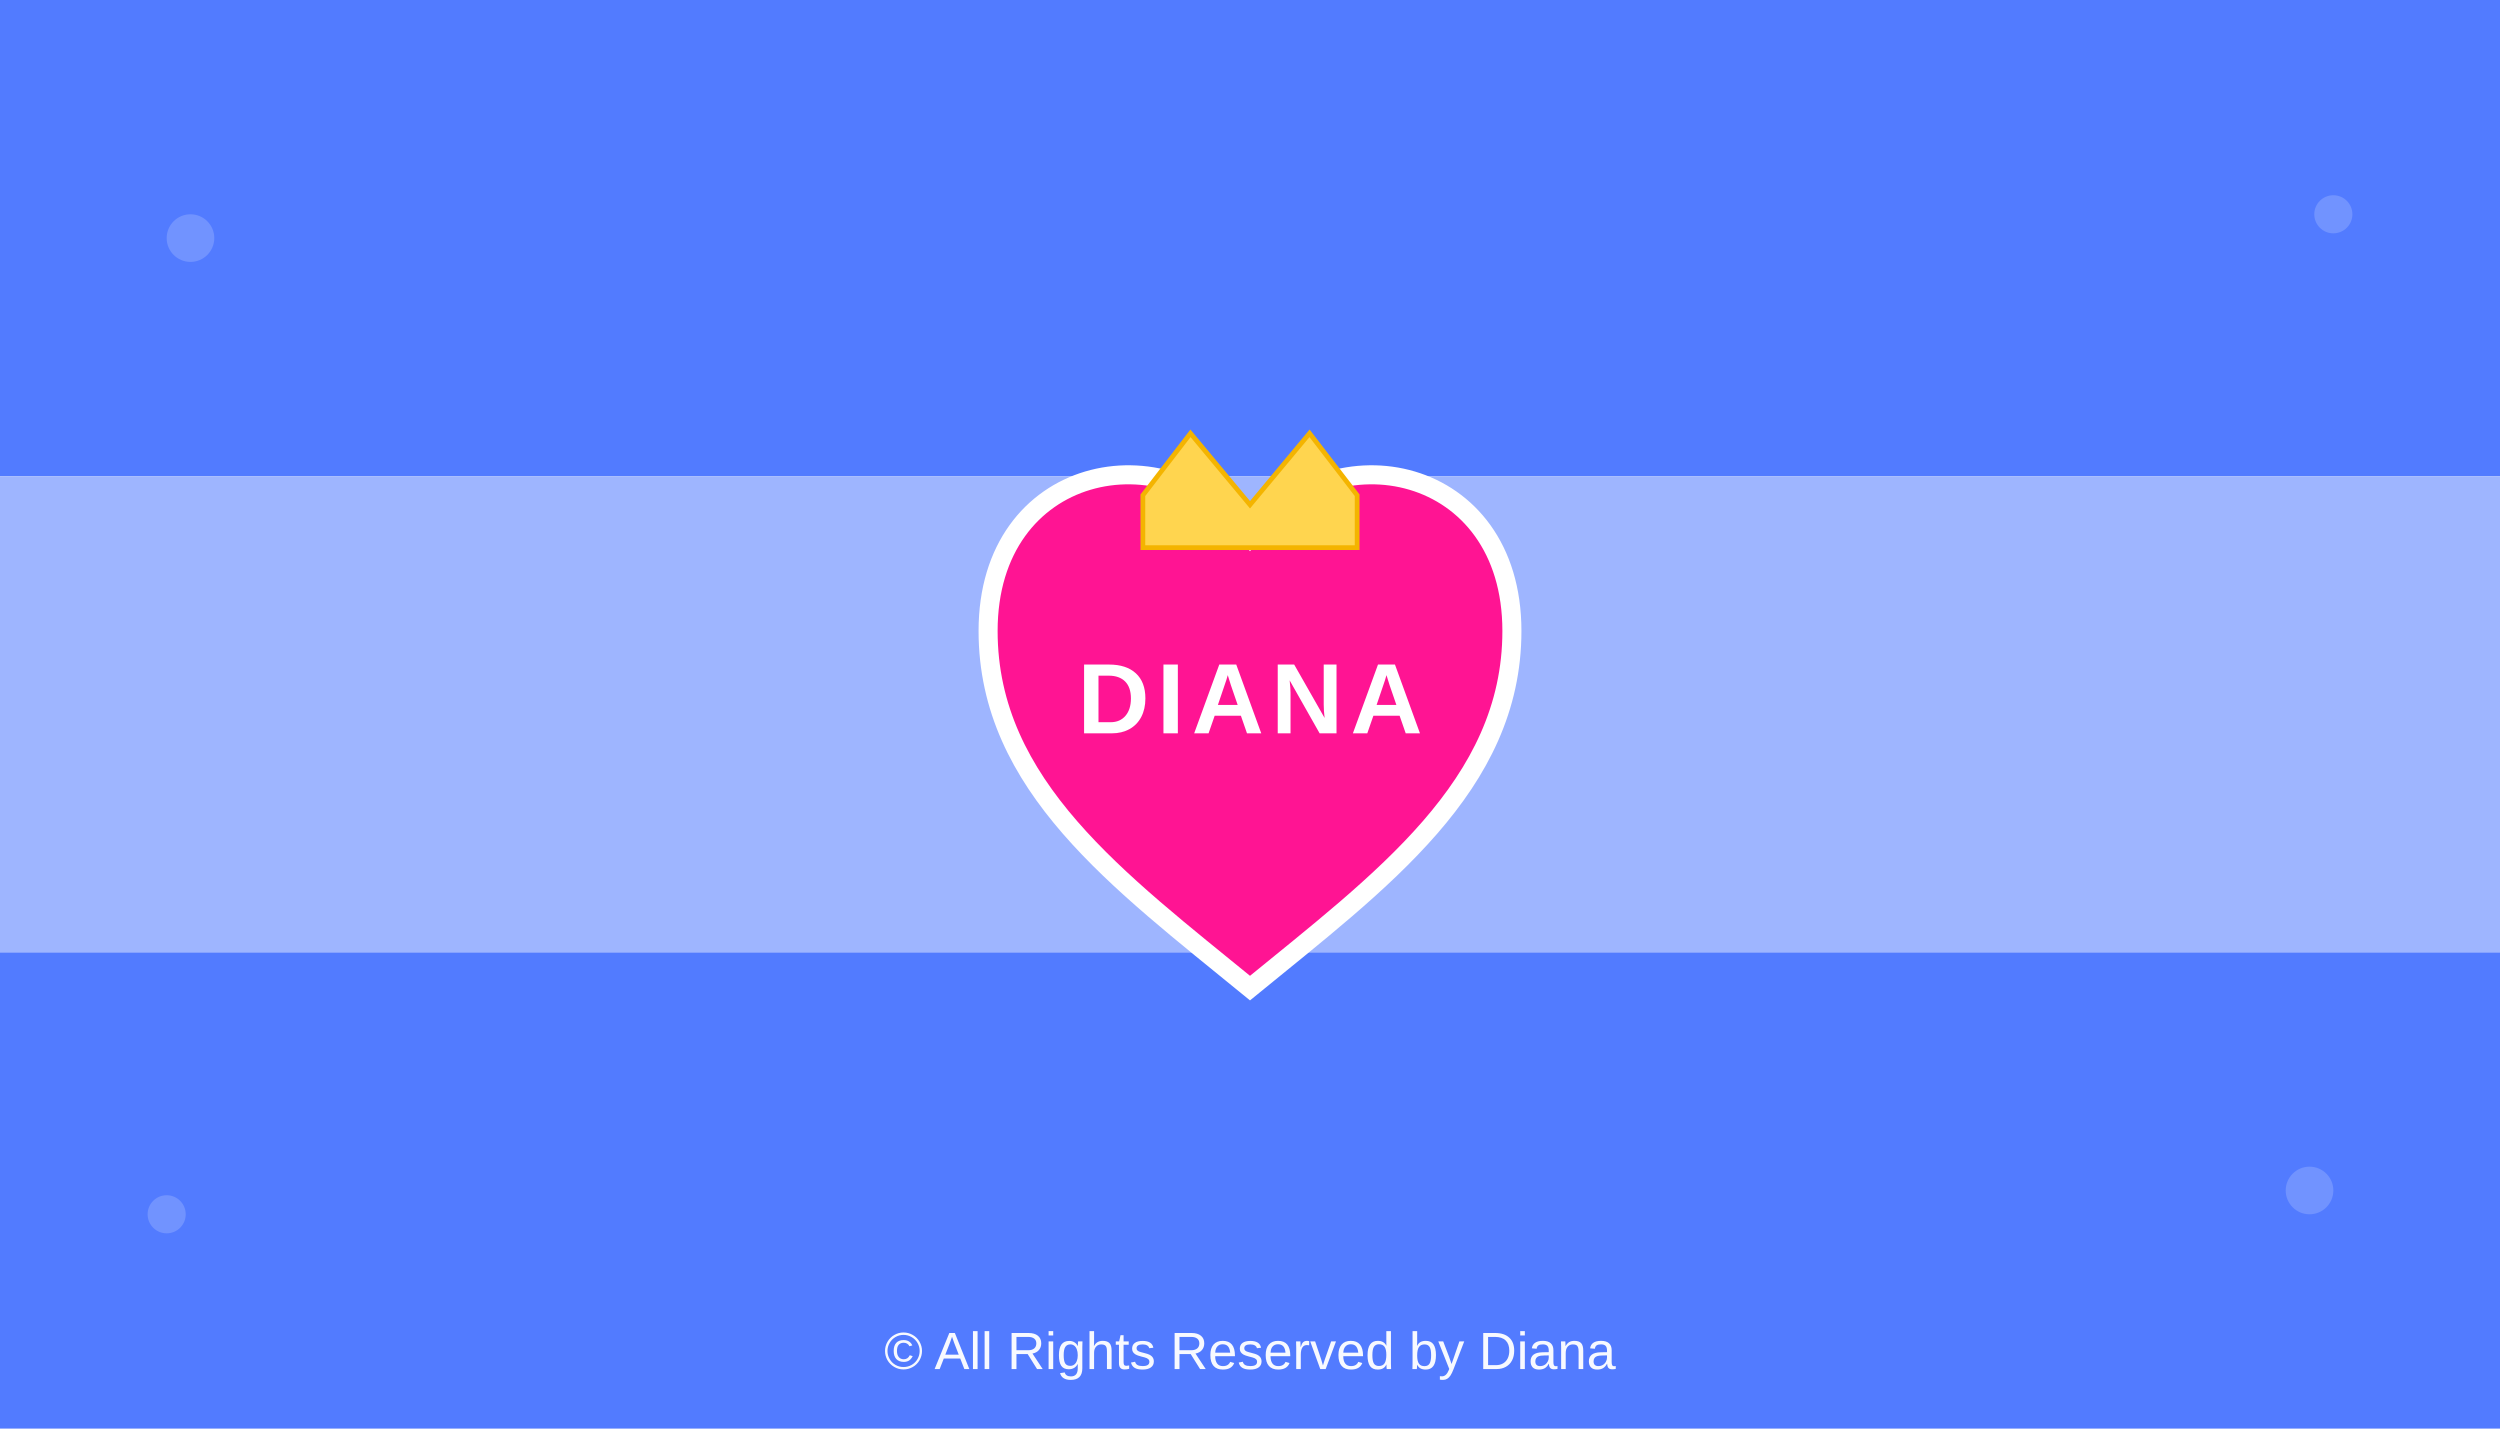
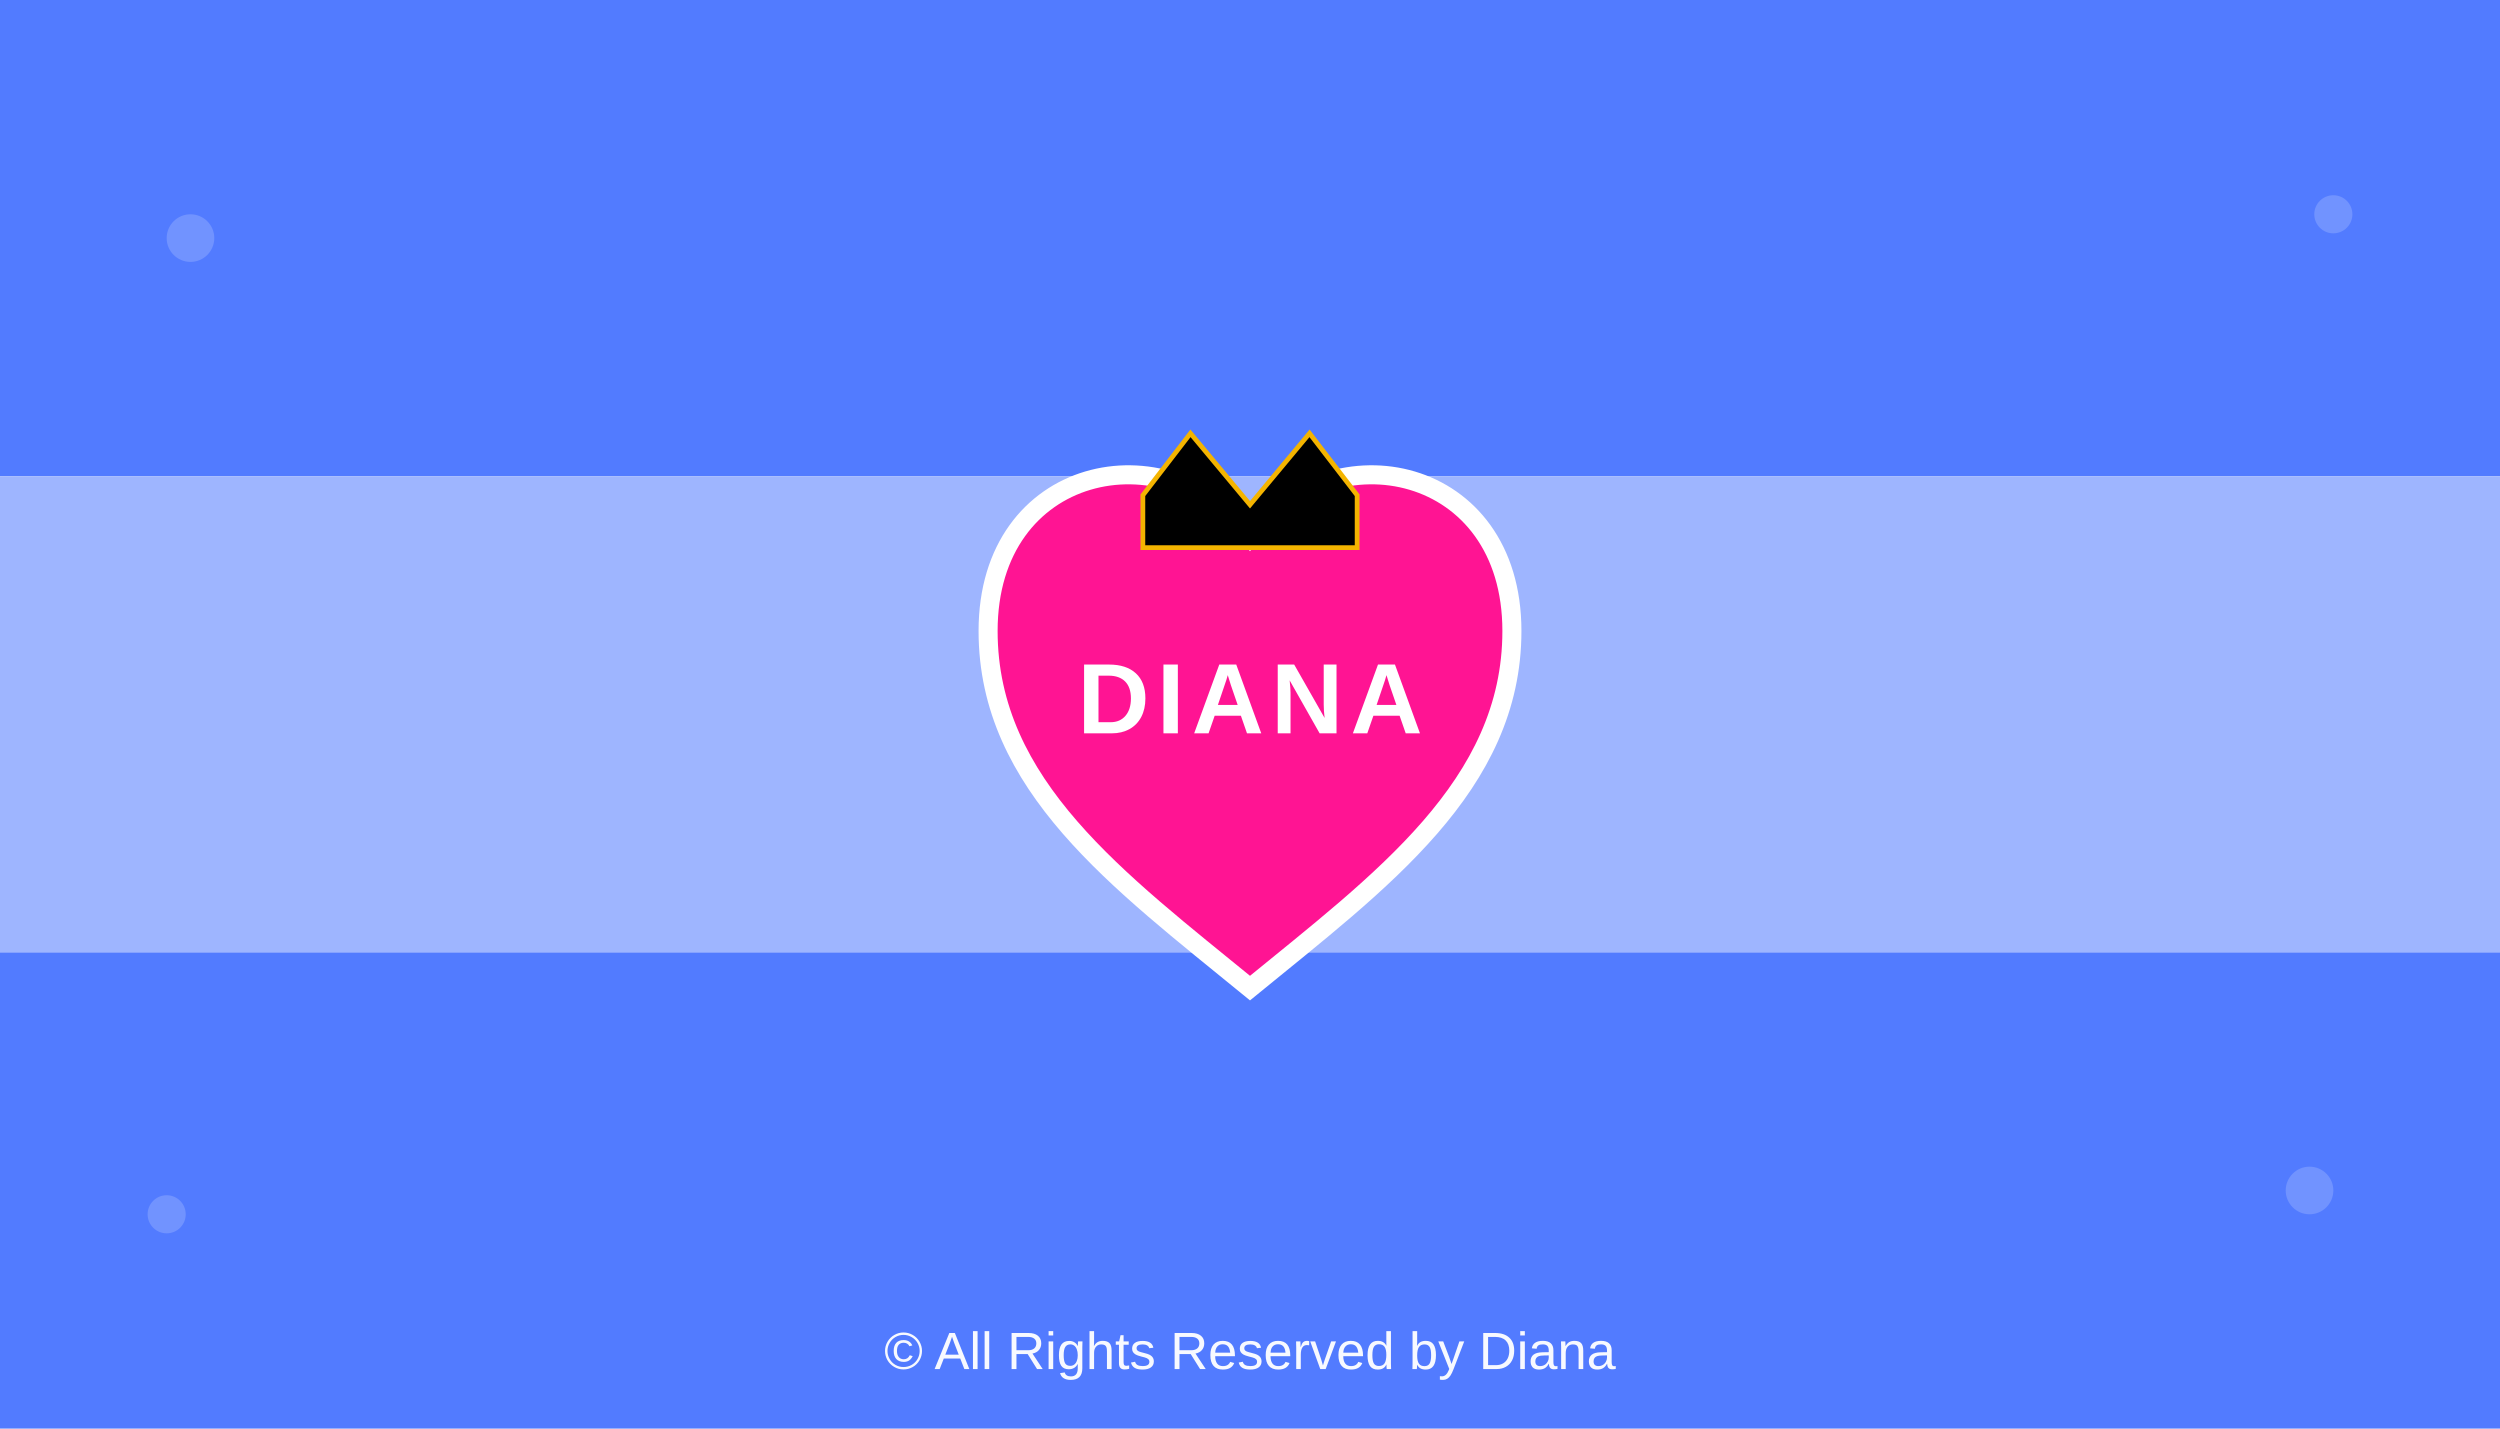
<svg xmlns="http://www.w3.org/2000/svg" viewBox="0 0 1050 600">
  <rect width="1050" height="600" fill="#FFFFFF" />
  <rect width="1050" height="200" y="0" fill="#527bff" />
  <rect width="1050" height="200" y="200" fill="#9eb5ff" />
  <rect width="1050" height="200" y="400" fill="#527bff" />
  <g opacity="0.18" fill="#FFFFFF">
    <circle cx="80" cy="100" r="10" />
    <circle cx="970" cy="500" r="10" />
    <circle cx="980" cy="90" r="8" />
    <circle cx="70" cy="510" r="8" />
  </g>
  <g transform="translate(525 300)">
    <path d="M0,-75              C35,-120 110,-105 110,-35              C110,30 55,70 0,115              C-55,70 -110,30 -110,-35              C-110,-105 -35,-120 0,-75Z" fill="#FF1493" stroke="#FFFFFF" stroke-width="8" />
-     <path d="M-45 -92 L-25 -118 L0 -88 L25 -118 L45 -92 L45 -70 L-45 -70 Z" fill="#FFD54F" stroke="#F4B400" stroke-width="2" />
+     <path d="M-45 -92 L-25 -118 L0 -88 L25 -118 L45 -92 L45 -70 L-45 -70 Z" fill="#9eb5ffF" stroke="#F4B400" stroke-width="2" />
    <text x="0" y="8" font-family="Arial, Helvetica, sans-serif" font-size="42" font-weight="bold" text-anchor="middle" fill="#FFFFFF" letter-spacing="3">
      DIANA
    </text>
  </g>
  <text x="525" y="575" font-family="Arial, Helvetica, sans-serif" font-size="22" text-anchor="middle" fill="#FFFFFF" opacity="0.95">
    © All Rights Reserved by Diana
  </text>
</svg>
